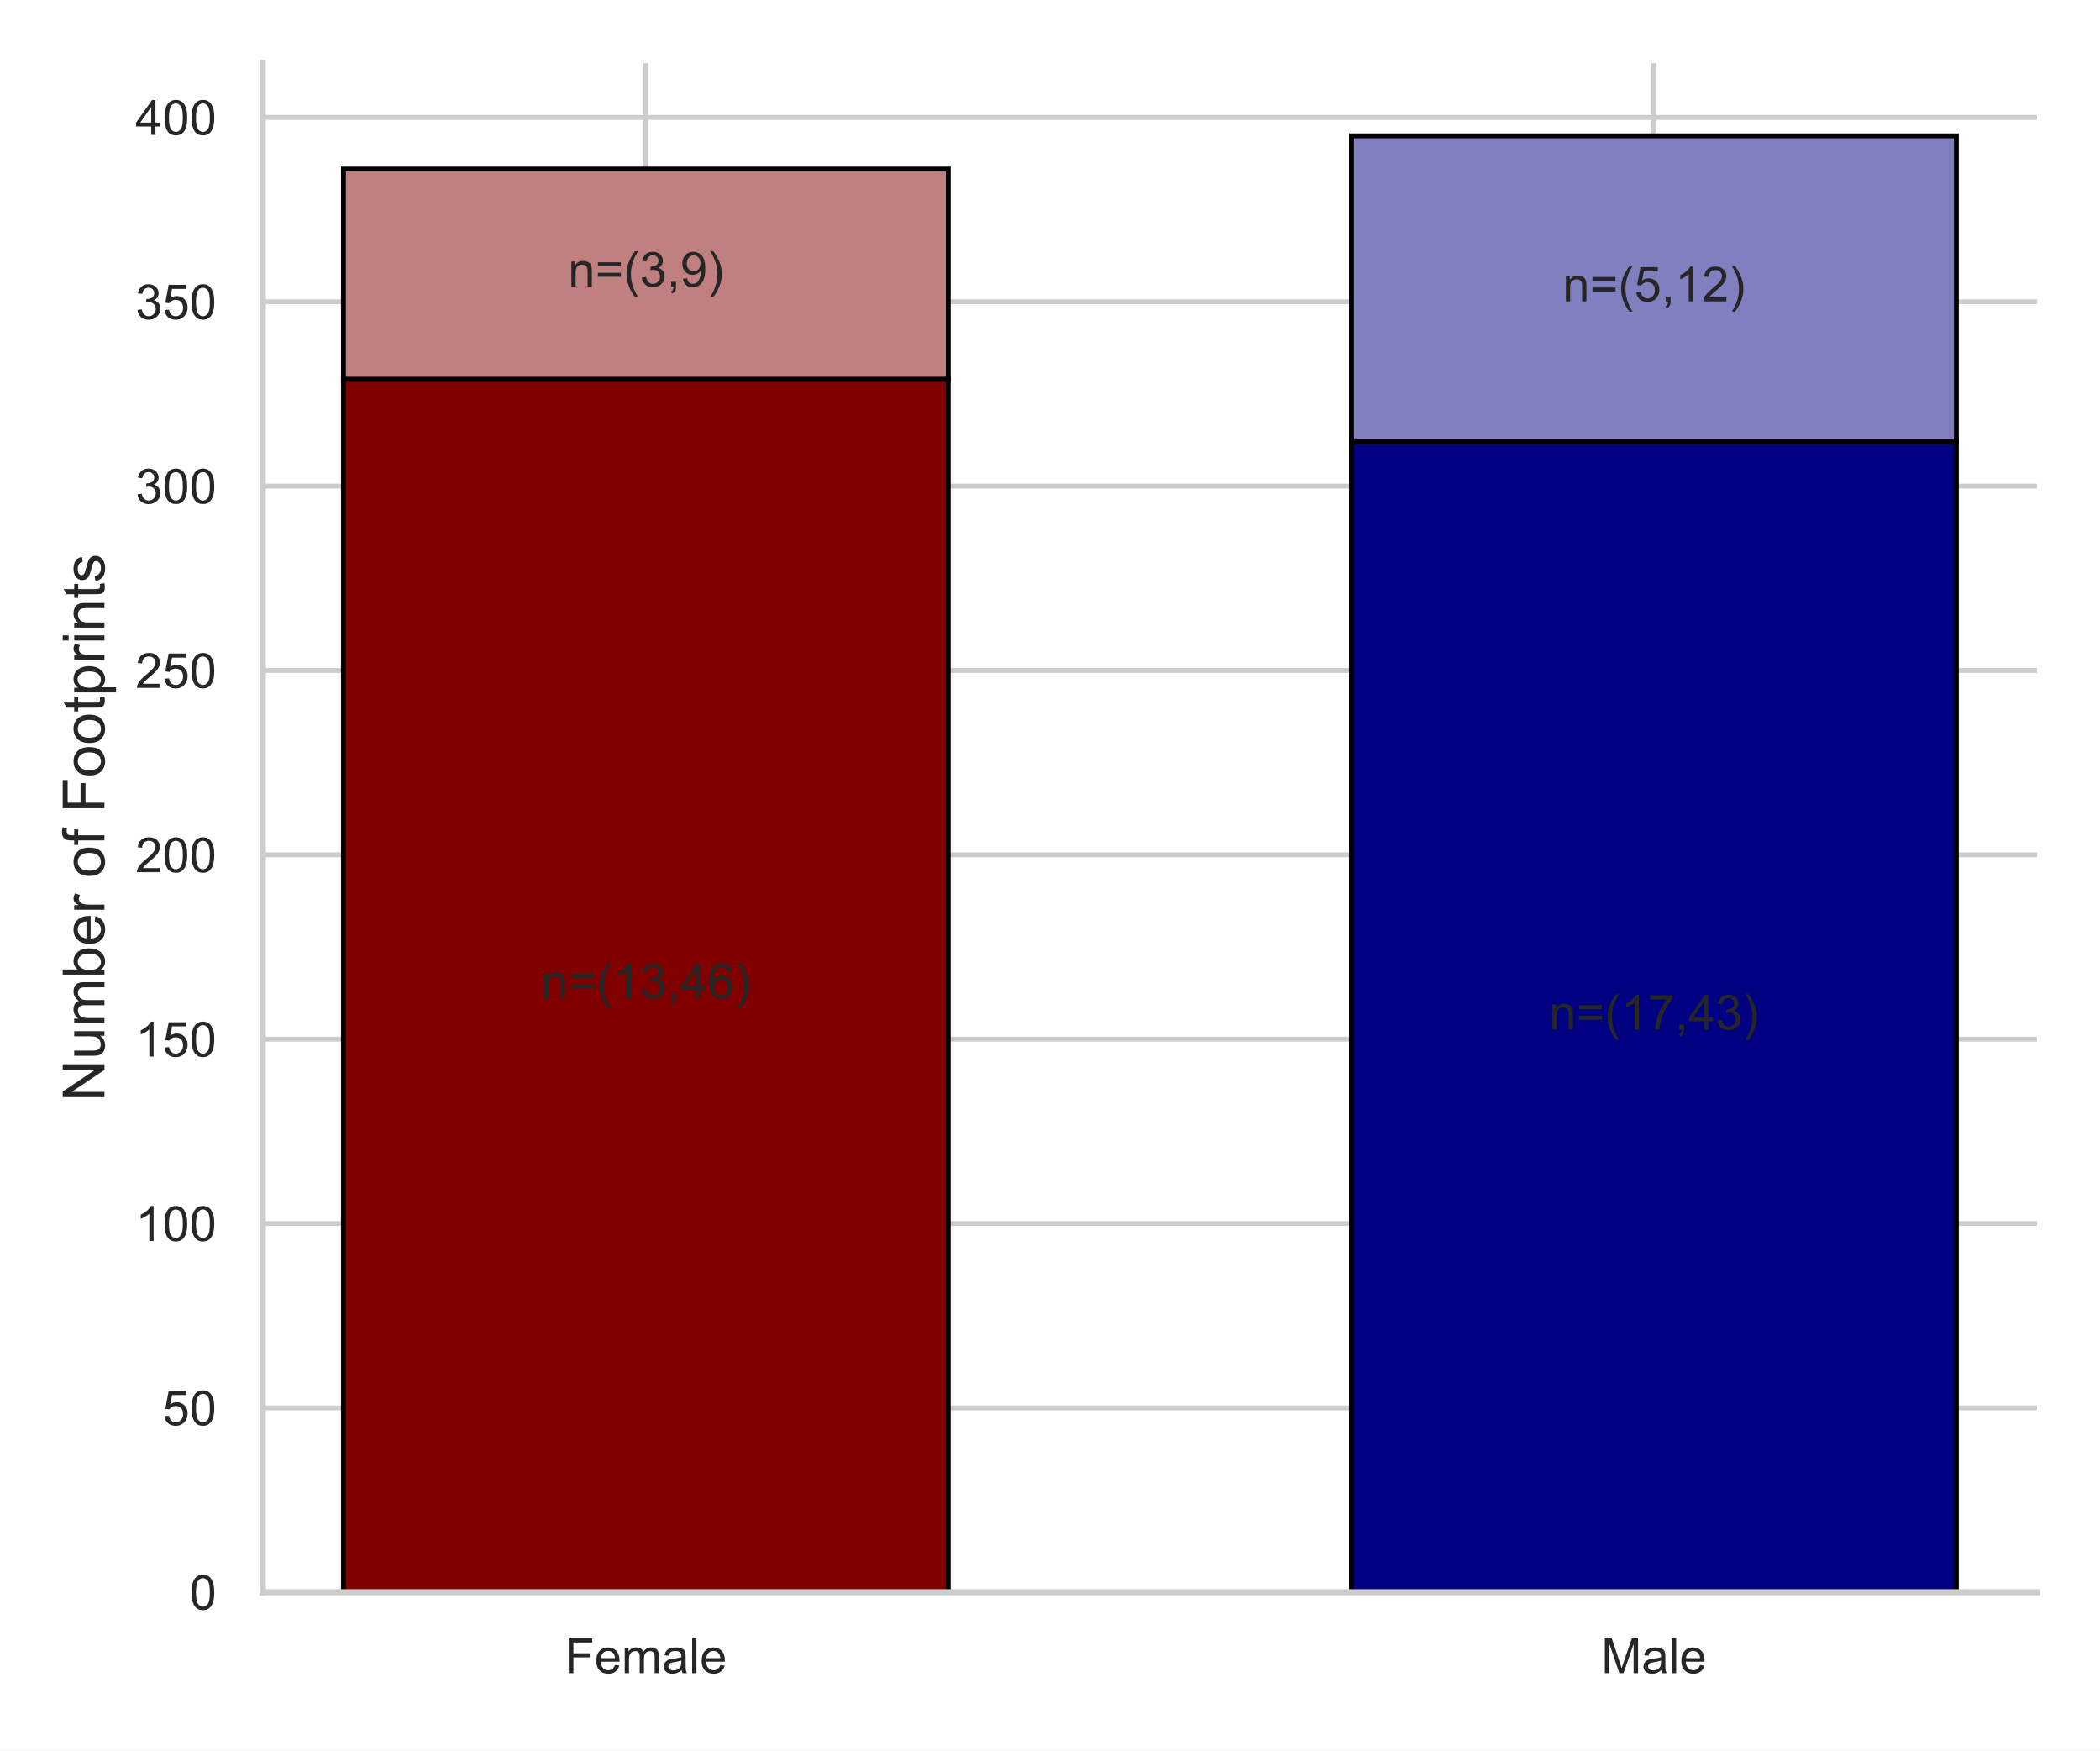
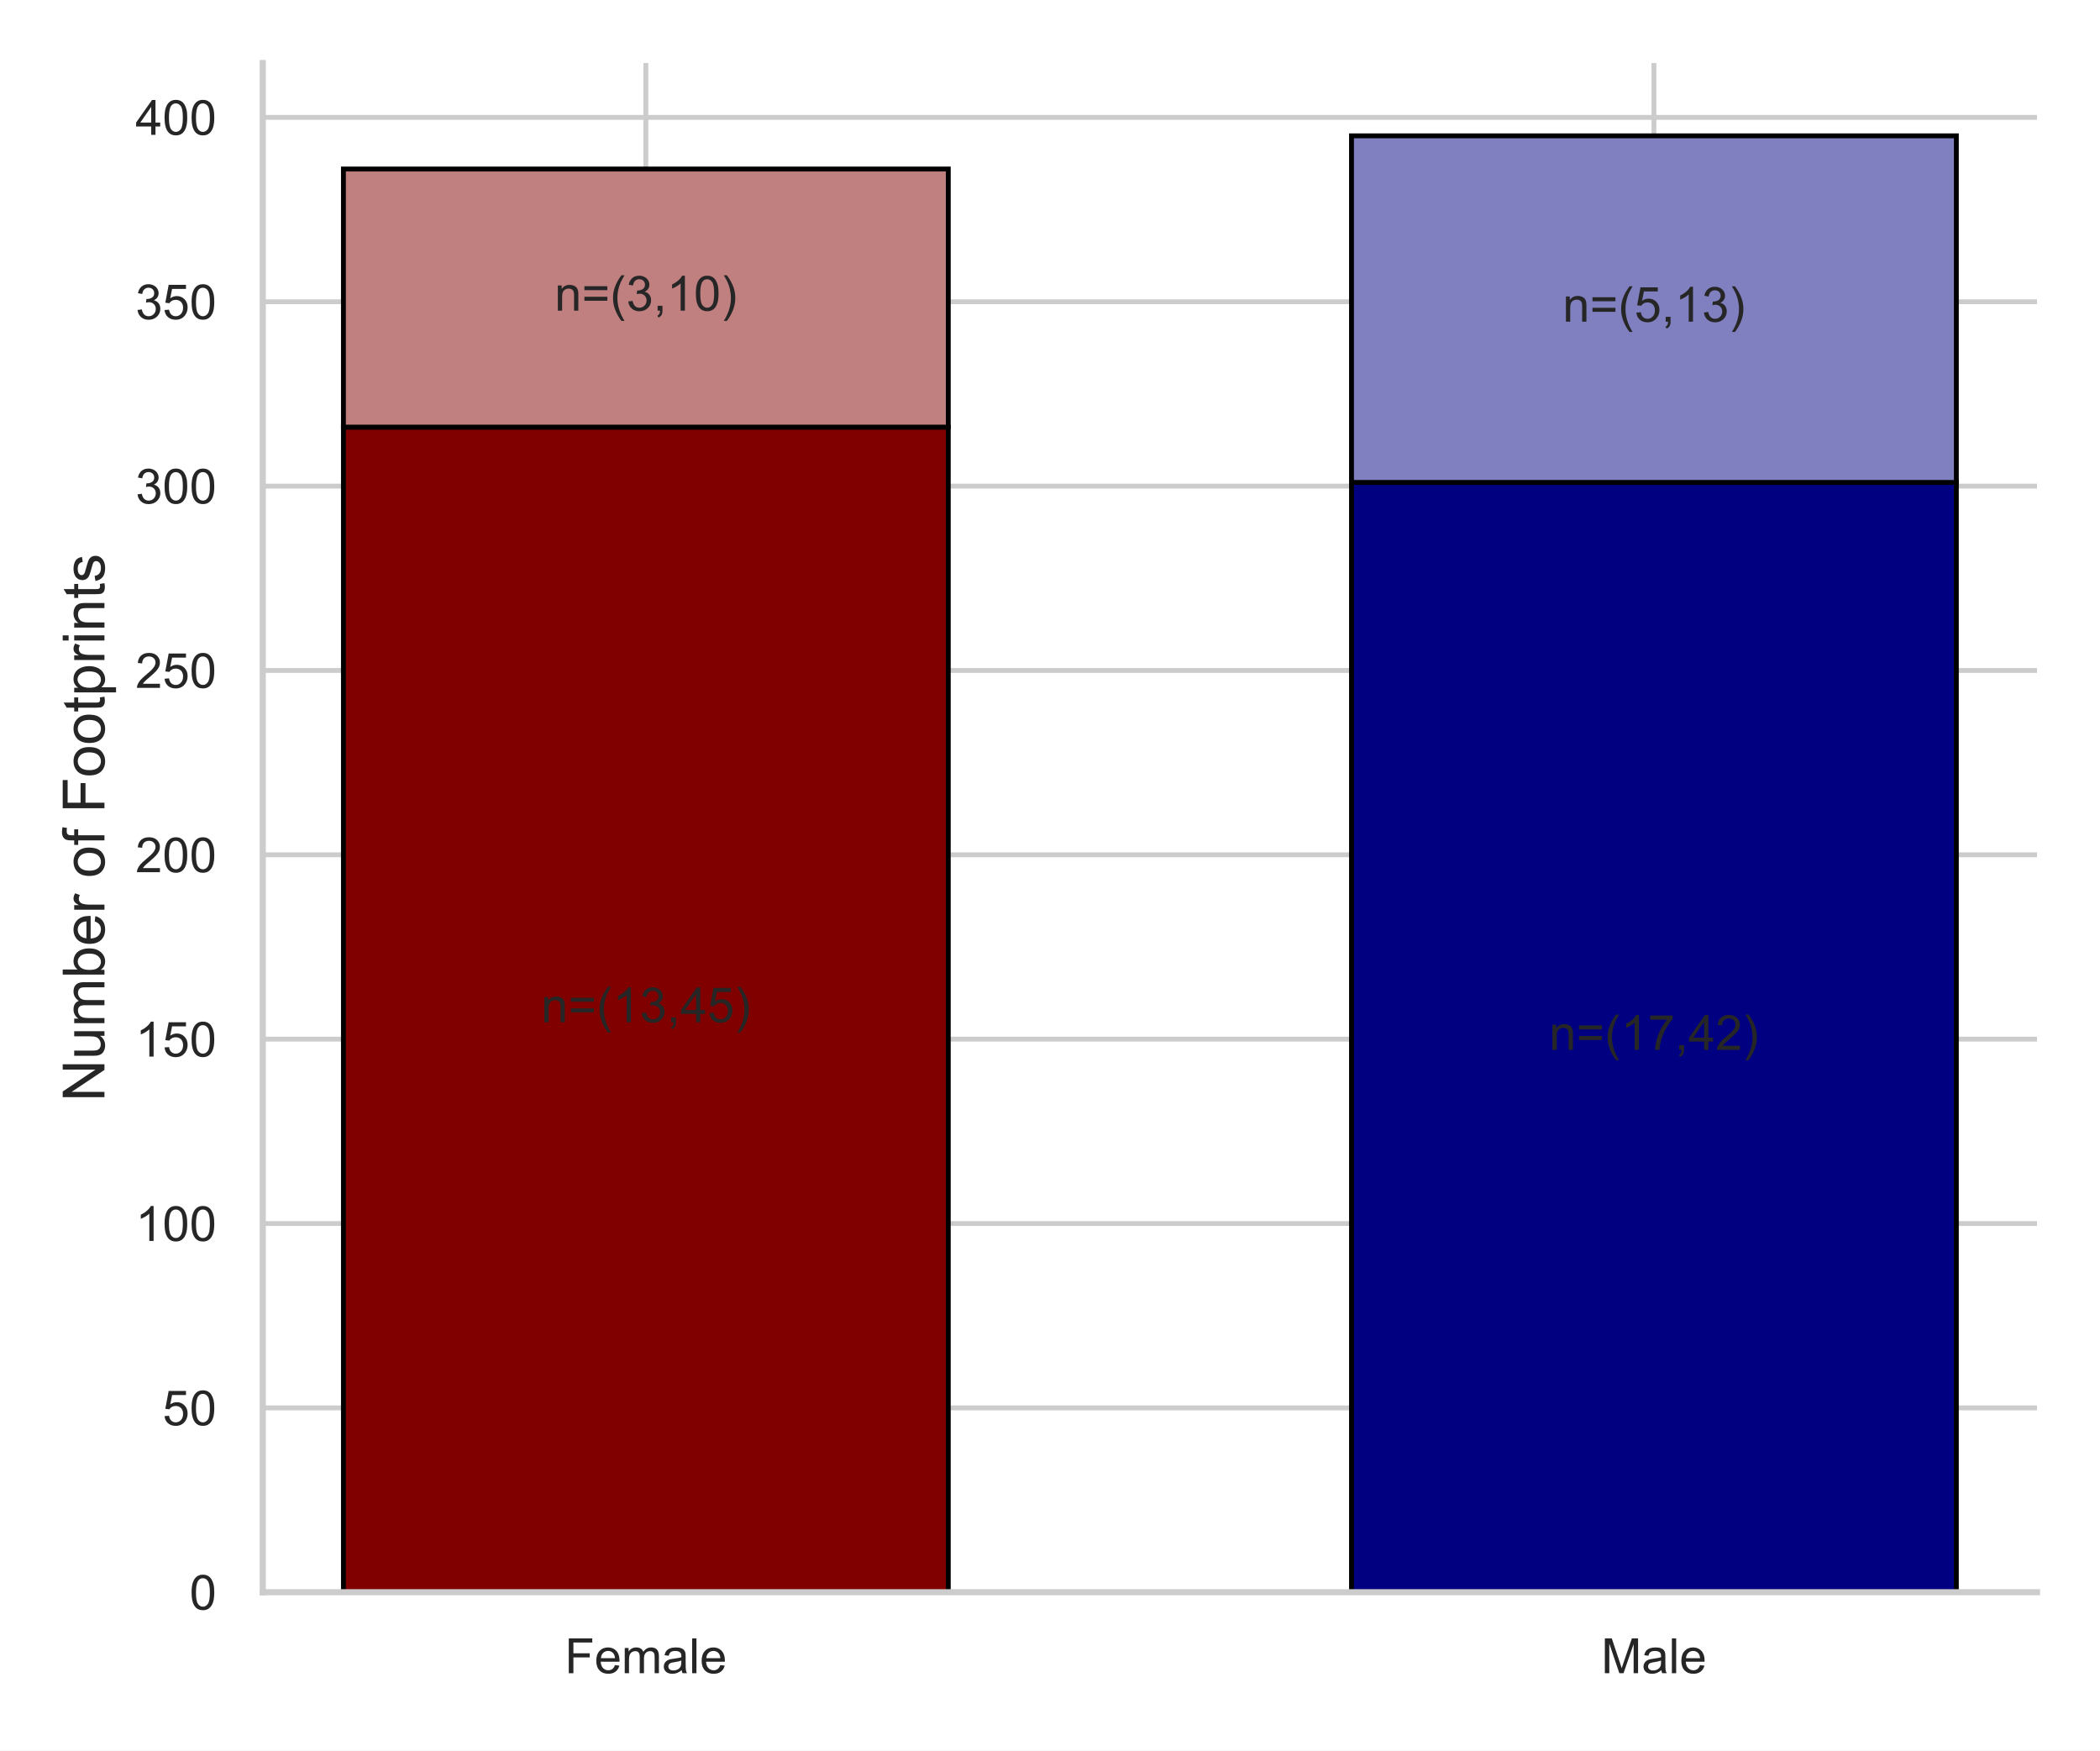
<svg xmlns="http://www.w3.org/2000/svg" xmlns:xlink="http://www.w3.org/1999/xlink" width="432pt" height="360pt" viewBox="0 0 432 360" version="1.1">
  <defs>
    <style type="text/css">*{stroke-linejoin: round; stroke-linecap: butt}</style>
  </defs>
  <g id="figure_1">
    <g id="patch_1">
      <path d="M 0 360  L 432 360  L 432 0  L 0 0  z " style="fill: #ffffff" />
    </g>
    <g id="axes_1">
      <g id="patch_2">
        <path d="M 54.056 327.46  L 419.04 327.46  L 419.04 12.96  L 54.056 12.96  z " style="fill: #ffffff" />
      </g>
      <g id="matplotlib.axis_1">
        <g id="xtick_1">
          <g id="line2d_1">
-             <path d="M 132.86 327.46  L 132.86 12.96  " clip-path="url(#p7fb3a91ba9)" style="fill: none; stroke: #cccccc; stroke-linecap: round" />
+             <path d="M 132.86 327.46  L 132.86 12.96  " clip-path="url(#p484e44c7cb)" style="fill: none; stroke: #cccccc; stroke-linecap: round" />
          </g>
          <g id="text_1">
            <g style="fill: #262626" transform="translate(116.1885 344.1178) scale(0.1 -0.1)">
              <defs>
                <path id="ArialMT-46" d="M 525 0  L 525 4581  L 3616 4581  L 3616 4041  L 1131 4041  L 1131 2622  L 3281 2622  L 3281 2081  L 1131 2081  L 1131 0  L 525 0  z " transform="scale(0.015625)" />
                <path id="ArialMT-65" d="M 2694 1069  L 3275 997  Q 3138 488 2766 206  Q 2394 -75 1816 -75  Q 1088 -75 661 373  Q 234 822 234 1631  Q 234 2469 665 2931  Q 1097 3394 1784 3394  Q 2450 3394 2872 2941  Q 3294 2488 3294 1666  Q 3294 1616 3291 1516  L 816 1516  Q 847 969 1125 678  Q 1403 388 1819 388  Q 2128 388 2347 550  Q 2566 713 2694 1069  z M 847 1978  L 2700 1978  Q 2663 2397 2488 2606  Q 2219 2931 1791 2931  Q 1403 2931 1139 2672  Q 875 2413 847 1978  z " transform="scale(0.015625)" />
                <path id="ArialMT-6d" d="M 422 0  L 422 3319  L 925 3319  L 925 2853  Q 1081 3097 1340 3245  Q 1600 3394 1931 3394  Q 2300 3394 2536 3241  Q 2772 3088 2869 2813  Q 3263 3394 3894 3394  Q 4388 3394 4653 3120  Q 4919 2847 4919 2278  L 4919 0  L 4359 0  L 4359 2091  Q 4359 2428 4304 2576  Q 4250 2725 4106 2815  Q 3963 2906 3769 2906  Q 3419 2906 3187 2673  Q 2956 2441 2956 1928  L 2956 0  L 2394 0  L 2394 2156  Q 2394 2531 2256 2718  Q 2119 2906 1806 2906  Q 1569 2906 1367 2781  Q 1166 2656 1075 2415  Q 984 2175 984 1722  L 984 0  L 422 0  z " transform="scale(0.015625)" />
                <path id="ArialMT-61" d="M 2588 409  Q 2275 144 1986 34  Q 1697 -75 1366 -75  Q 819 -75 525 192  Q 231 459 231 875  Q 231 1119 342 1320  Q 453 1522 633 1644  Q 813 1766 1038 1828  Q 1203 1872 1538 1913  Q 2219 1994 2541 2106  Q 2544 2222 2544 2253  Q 2544 2597 2384 2738  Q 2169 2928 1744 2928  Q 1347 2928 1158 2789  Q 969 2650 878 2297  L 328 2372  Q 403 2725 575 2942  Q 747 3159 1072 3276  Q 1397 3394 1825 3394  Q 2250 3394 2515 3294  Q 2781 3194 2906 3042  Q 3031 2891 3081 2659  Q 3109 2516 3109 2141  L 3109 1391  Q 3109 606 3145 398  Q 3181 191 3288 0  L 2700 0  Q 2613 175 2588 409  z M 2541 1666  Q 2234 1541 1622 1453  Q 1275 1403 1131 1340  Q 988 1278 909 1158  Q 831 1038 831 891  Q 831 666 1001 516  Q 1172 366 1500 366  Q 1825 366 2078 508  Q 2331 650 2450 897  Q 2541 1088 2541 1459  L 2541 1666  z " transform="scale(0.015625)" />
                <path id="ArialMT-6c" d="M 409 0  L 409 4581  L 972 4581  L 972 0  L 409 0  z " transform="scale(0.015625)" />
              </defs>
              <use xlink:href="#ArialMT-46" />
              <use xlink:href="#ArialMT-65" transform="translate(61.08398 0)" />
              <use xlink:href="#ArialMT-6d" transform="translate(116.6992 0)" />
              <use xlink:href="#ArialMT-61" transform="translate(200 0)" />
              <use xlink:href="#ArialMT-6c" transform="translate(255.6152 0)" />
              <use xlink:href="#ArialMT-65" transform="translate(277.832 0)" />
            </g>
          </g>
        </g>
        <g id="xtick_2">
          <g id="line2d_2">
-             <path d="M 340.237 327.46  L 340.237 12.96  " clip-path="url(#p7fb3a91ba9)" style="fill: none; stroke: #cccccc; stroke-linecap: round" />
+             <path d="M 340.237 327.46  L 340.237 12.96  " clip-path="url(#p484e44c7cb)" style="fill: none; stroke: #cccccc; stroke-linecap: round" />
          </g>
          <g id="text_2">
            <g style="fill: #262626" transform="translate(329.4 344.1178) scale(0.1 -0.1)">
              <defs>
                <path id="ArialMT-4d" d="M 475 0  L 475 4581  L 1388 4581  L 2472 1338  Q 2622 884 2691 659  Q 2769 909 2934 1394  L 4031 4581  L 4847 4581  L 4847 0  L 4263 0  L 4263 3834  L 2931 0  L 2384 0  L 1059 3900  L 1059 0  L 475 0  z " transform="scale(0.015625)" />
              </defs>
              <use xlink:href="#ArialMT-4d" />
              <use xlink:href="#ArialMT-61" transform="translate(83.30078 0)" />
              <use xlink:href="#ArialMT-6c" transform="translate(138.916 0)" />
              <use xlink:href="#ArialMT-65" transform="translate(161.1328 0)" />
            </g>
          </g>
        </g>
      </g>
      <g id="matplotlib.axis_2">
        <g id="ytick_1">
          <g id="line2d_3">
-             <path d="M 54.056 327.46  L 419.04 327.46  " clip-path="url(#p7fb3a91ba9)" style="fill: none; stroke: #cccccc; stroke-linecap: round" />
+             <path d="M 54.056 327.46  L 419.04 327.46  " clip-path="url(#p484e44c7cb)" style="fill: none; stroke: #cccccc; stroke-linecap: round" />
          </g>
          <g id="text_3">
            <g style="fill: #262626" transform="translate(38.99531 331.0389) scale(0.1 -0.1)">
              <defs>
                <path id="ArialMT-30" d="M 266 2259  Q 266 3072 433 3567  Q 600 4063 929 4331  Q 1259 4600 1759 4600  Q 2128 4600 2406 4451  Q 2684 4303 2865 4023  Q 3047 3744 3150 3342  Q 3253 2941 3253 2259  Q 3253 1453 3087 958  Q 2922 463 2592 192  Q 2263 -78 1759 -78  Q 1097 -78 719 397  Q 266 969 266 2259  z M 844 2259  Q 844 1131 1108 757  Q 1372 384 1759 384  Q 2147 384 2411 759  Q 2675 1134 2675 2259  Q 2675 3391 2411 3762  Q 2147 4134 1753 4134  Q 1366 4134 1134 3806  Q 844 3388 844 2259  z " transform="scale(0.015625)" />
              </defs>
              <use xlink:href="#ArialMT-30" />
            </g>
          </g>
        </g>
        <g id="ytick_2">
          <g id="line2d_4">
-             <path d="M 54.056 289.546  L 419.04 289.546  " clip-path="url(#p7fb3a91ba9)" style="fill: none; stroke: #cccccc; stroke-linecap: round" />
+             <path d="M 54.056 289.546  L 419.04 289.546  " clip-path="url(#p484e44c7cb)" style="fill: none; stroke: #cccccc; stroke-linecap: round" />
          </g>
          <g id="text_4">
            <g style="fill: #262626" transform="translate(33.43438 293.1245) scale(0.1 -0.1)">
              <defs>
                <path id="ArialMT-35" d="M 266 1200  L 856 1250  Q 922 819 1161 601  Q 1400 384 1738 384  Q 2144 384 2425 690  Q 2706 997 2706 1503  Q 2706 1984 2436 2262  Q 2166 2541 1728 2541  Q 1456 2541 1237 2417  Q 1019 2294 894 2097  L 366 2166  L 809 4519  L 3088 4519  L 3088 3981  L 1259 3981  L 1013 2750  Q 1425 3038 1878 3038  Q 2478 3038 2890 2622  Q 3303 2206 3303 1553  Q 3303 931 2941 478  Q 2500 -78 1738 -78  Q 1113 -78 717 272  Q 322 622 266 1200  z " transform="scale(0.015625)" />
              </defs>
              <use xlink:href="#ArialMT-35" />
              <use xlink:href="#ArialMT-30" transform="translate(55.61523 0)" />
            </g>
          </g>
        </g>
        <g id="ytick_3">
          <g id="line2d_5">
-             <path d="M 54.056 251.631  L 419.04 251.631  " clip-path="url(#p7fb3a91ba9)" style="fill: none; stroke: #cccccc; stroke-linecap: round" />
+             <path d="M 54.056 251.631  L 419.04 251.631  " clip-path="url(#p484e44c7cb)" style="fill: none; stroke: #cccccc; stroke-linecap: round" />
          </g>
          <g id="text_5">
            <g style="fill: #262626" transform="translate(27.87344 255.2101) scale(0.1 -0.1)">
              <defs>
                <path id="ArialMT-31" d="M 2384 0  L 1822 0  L 1822 3584  Q 1619 3391 1289 3197  Q 959 3003 697 2906  L 697 3450  Q 1169 3672 1522 3987  Q 1875 4303 2022 4600  L 2384 4600  L 2384 0  z " transform="scale(0.015625)" />
              </defs>
              <use xlink:href="#ArialMT-31" />
              <use xlink:href="#ArialMT-30" transform="translate(55.61523 0)" />
              <use xlink:href="#ArialMT-30" transform="translate(111.2305 0)" />
            </g>
          </g>
        </g>
        <g id="ytick_4">
          <g id="line2d_6">
-             <path d="M 54.056 213.717  L 419.04 213.717  " clip-path="url(#p7fb3a91ba9)" style="fill: none; stroke: #cccccc; stroke-linecap: round" />
+             <path d="M 54.056 213.717  L 419.04 213.717  " clip-path="url(#p484e44c7cb)" style="fill: none; stroke: #cccccc; stroke-linecap: round" />
          </g>
          <g id="text_6">
            <g style="fill: #262626" transform="translate(27.87344 217.2957) scale(0.1 -0.1)">
              <use xlink:href="#ArialMT-31" />
              <use xlink:href="#ArialMT-35" transform="translate(55.61523 0)" />
              <use xlink:href="#ArialMT-30" transform="translate(111.2305 0)" />
            </g>
          </g>
        </g>
        <g id="ytick_5">
          <g id="line2d_7">
-             <path d="M 54.056 175.802  L 419.04 175.802  " clip-path="url(#p7fb3a91ba9)" style="fill: none; stroke: #cccccc; stroke-linecap: round" />
+             <path d="M 54.056 175.802  L 419.04 175.802  " clip-path="url(#p484e44c7cb)" style="fill: none; stroke: #cccccc; stroke-linecap: round" />
          </g>
          <g id="text_7">
            <g style="fill: #262626" transform="translate(27.87344 179.3813) scale(0.1 -0.1)">
              <defs>
                <path id="ArialMT-32" d="M 3222 541  L 3222 0  L 194 0  Q 188 203 259 391  Q 375 700 629 1000  Q 884 1300 1366 1694  Q 2113 2306 2375 2664  Q 2638 3022 2638 3341  Q 2638 3675 2398 3904  Q 2159 4134 1775 4134  Q 1369 4134 1125 3890  Q 881 3647 878 3216  L 300 3275  Q 359 3922 746 4261  Q 1134 4600 1788 4600  Q 2447 4600 2831 4234  Q 3216 3869 3216 3328  Q 3216 3053 3103 2787  Q 2991 2522 2730 2228  Q 2469 1934 1863 1422  Q 1356 997 1212 845  Q 1069 694 975 541  L 3222 541  z " transform="scale(0.015625)" />
              </defs>
              <use xlink:href="#ArialMT-32" />
              <use xlink:href="#ArialMT-30" transform="translate(55.61523 0)" />
              <use xlink:href="#ArialMT-30" transform="translate(111.2305 0)" />
            </g>
          </g>
        </g>
        <g id="ytick_6">
          <g id="line2d_8">
-             <path d="M 54.056 137.888  L 419.04 137.888  " clip-path="url(#p7fb3a91ba9)" style="fill: none; stroke: #cccccc; stroke-linecap: round" />
+             <path d="M 54.056 137.888  L 419.04 137.888  " clip-path="url(#p484e44c7cb)" style="fill: none; stroke: #cccccc; stroke-linecap: round" />
          </g>
          <g id="text_8">
            <g style="fill: #262626" transform="translate(27.87344 141.4669) scale(0.1 -0.1)">
              <use xlink:href="#ArialMT-32" />
              <use xlink:href="#ArialMT-35" transform="translate(55.61523 0)" />
              <use xlink:href="#ArialMT-30" transform="translate(111.2305 0)" />
            </g>
          </g>
        </g>
        <g id="ytick_7">
          <g id="line2d_9">
-             <path d="M 54.056 99.974  L 419.04 99.974  " clip-path="url(#p7fb3a91ba9)" style="fill: none; stroke: #cccccc; stroke-linecap: round" />
+             <path d="M 54.056 99.974  L 419.04 99.974  " clip-path="url(#p484e44c7cb)" style="fill: none; stroke: #cccccc; stroke-linecap: round" />
          </g>
          <g id="text_9">
            <g style="fill: #262626" transform="translate(27.87344 103.5525) scale(0.1 -0.1)">
              <defs>
                <path id="ArialMT-33" d="M 269 1209  L 831 1284  Q 928 806 1161 595  Q 1394 384 1728 384  Q 2125 384 2398 659  Q 2672 934 2672 1341  Q 2672 1728 2419 1979  Q 2166 2231 1775 2231  Q 1616 2231 1378 2169  L 1441 2663  Q 1497 2656 1531 2656  Q 1891 2656 2178 2843  Q 2466 3031 2466 3422  Q 2466 3731 2256 3934  Q 2047 4138 1716 4138  Q 1388 4138 1169 3931  Q 950 3725 888 3313  L 325 3413  Q 428 3978 793 4289  Q 1159 4600 1703 4600  Q 2078 4600 2393 4439  Q 2709 4278 2876 4000  Q 3044 3722 3044 3409  Q 3044 3113 2884 2869  Q 2725 2625 2413 2481  Q 2819 2388 3044 2092  Q 3269 1797 3269 1353  Q 3269 753 2831 336  Q 2394 -81 1725 -81  Q 1122 -81 723 278  Q 325 638 269 1209  z " transform="scale(0.015625)" />
              </defs>
              <use xlink:href="#ArialMT-33" />
              <use xlink:href="#ArialMT-30" transform="translate(55.61523 0)" />
              <use xlink:href="#ArialMT-30" transform="translate(111.2305 0)" />
            </g>
          </g>
        </g>
        <g id="ytick_8">
          <g id="line2d_10">
-             <path d="M 54.056 62.059  L 419.04 62.059  " clip-path="url(#p7fb3a91ba9)" style="fill: none; stroke: #cccccc; stroke-linecap: round" />
+             <path d="M 54.056 62.059  L 419.04 62.059  " clip-path="url(#p484e44c7cb)" style="fill: none; stroke: #cccccc; stroke-linecap: round" />
          </g>
          <g id="text_10">
            <g style="fill: #262626" transform="translate(27.87344 65.63806) scale(0.1 -0.1)">
              <use xlink:href="#ArialMT-33" />
              <use xlink:href="#ArialMT-35" transform="translate(55.61523 0)" />
              <use xlink:href="#ArialMT-30" transform="translate(111.2305 0)" />
            </g>
          </g>
        </g>
        <g id="ytick_9">
          <g id="line2d_11">
-             <path d="M 54.056 24.145  L 419.04 24.145  " clip-path="url(#p7fb3a91ba9)" style="fill: none; stroke: #cccccc; stroke-linecap: round" />
+             <path d="M 54.056 24.145  L 419.04 24.145  " clip-path="url(#p484e44c7cb)" style="fill: none; stroke: #cccccc; stroke-linecap: round" />
          </g>
          <g id="text_11">
            <g style="fill: #262626" transform="translate(27.87344 27.72366) scale(0.1 -0.1)">
              <defs>
                <path id="ArialMT-34" d="M 2069 0  L 2069 1097  L 81 1097  L 81 1613  L 2172 4581  L 2631 4581  L 2631 1613  L 3250 1613  L 3250 1097  L 2631 1097  L 2631 0  L 2069 0  z M 2069 1613  L 2069 3678  L 634 1613  L 2069 1613  z " transform="scale(0.015625)" />
              </defs>
              <use xlink:href="#ArialMT-34" />
              <use xlink:href="#ArialMT-30" transform="translate(55.61523 0)" />
              <use xlink:href="#ArialMT-30" transform="translate(111.2305 0)" />
            </g>
          </g>
        </g>
        <g id="text_12">
          <g style="fill: #262626" transform="translate(21.48844 226.5613) rotate(-90) scale(0.12 -0.12)">
            <defs>
              <path id="ArialMT-4e" d="M 488 0  L 488 4581  L 1109 4581  L 3516 984  L 3516 4581  L 4097 4581  L 4097 0  L 3475 0  L 1069 3600  L 1069 0  L 488 0  z " transform="scale(0.015625)" />
              <path id="ArialMT-75" d="M 2597 0  L 2597 488  Q 2209 -75 1544 -75  Q 1250 -75 995 37  Q 741 150 617 320  Q 494 491 444 738  Q 409 903 409 1263  L 409 3319  L 972 3319  L 972 1478  Q 972 1038 1006 884  Q 1059 663 1231 536  Q 1403 409 1656 409  Q 1909 409 2131 539  Q 2353 669 2445 892  Q 2538 1116 2538 1541  L 2538 3319  L 3100 3319  L 3100 0  L 2597 0  z " transform="scale(0.015625)" />
              <path id="ArialMT-62" d="M 941 0  L 419 0  L 419 4581  L 981 4581  L 981 2947  Q 1338 3394 1891 3394  Q 2197 3394 2470 3270  Q 2744 3147 2920 2923  Q 3097 2700 3197 2384  Q 3297 2069 3297 1709  Q 3297 856 2875 390  Q 2453 -75 1863 -75  Q 1275 -75 941 416  L 941 0  z M 934 1684  Q 934 1088 1097 822  Q 1363 388 1816 388  Q 2184 388 2453 708  Q 2722 1028 2722 1663  Q 2722 2313 2464 2622  Q 2206 2931 1841 2931  Q 1472 2931 1203 2611  Q 934 2291 934 1684  z " transform="scale(0.015625)" />
              <path id="ArialMT-72" d="M 416 0  L 416 3319  L 922 3319  L 922 2816  Q 1116 3169 1280 3281  Q 1444 3394 1641 3394  Q 1925 3394 2219 3213  L 2025 2691  Q 1819 2813 1613 2813  Q 1428 2813 1281 2702  Q 1134 2591 1072 2394  Q 978 2094 978 1738  L 978 0  L 416 0  z " transform="scale(0.015625)" />
              <path id="ArialMT-20" transform="scale(0.015625)" />
              <path id="ArialMT-6f" d="M 213 1659  Q 213 2581 725 3025  Q 1153 3394 1769 3394  Q 2453 3394 2887 2945  Q 3322 2497 3322 1706  Q 3322 1066 3130 698  Q 2938 331 2570 128  Q 2203 -75 1769 -75  Q 1072 -75 642 372  Q 213 819 213 1659  z M 791 1659  Q 791 1022 1069 705  Q 1347 388 1769 388  Q 2188 388 2466 706  Q 2744 1025 2744 1678  Q 2744 2294 2464 2611  Q 2184 2928 1769 2928  Q 1347 2928 1069 2612  Q 791 2297 791 1659  z " transform="scale(0.015625)" />
              <path id="ArialMT-66" d="M 556 0  L 556 2881  L 59 2881  L 59 3319  L 556 3319  L 556 3672  Q 556 4006 616 4169  Q 697 4388 901 4523  Q 1106 4659 1475 4659  Q 1713 4659 2000 4603  L 1916 4113  Q 1741 4144 1584 4144  Q 1328 4144 1222 4034  Q 1116 3925 1116 3625  L 1116 3319  L 1763 3319  L 1763 2881  L 1116 2881  L 1116 0  L 556 0  z " transform="scale(0.015625)" />
              <path id="ArialMT-74" d="M 1650 503  L 1731 6  Q 1494 -44 1306 -44  Q 1000 -44 831 53  Q 663 150 594 308  Q 525 466 525 972  L 525 2881  L 113 2881  L 113 3319  L 525 3319  L 525 4141  L 1084 4478  L 1084 3319  L 1650 3319  L 1650 2881  L 1084 2881  L 1084 941  Q 1084 700 1114 631  Q 1144 563 1211 522  Q 1278 481 1403 481  Q 1497 481 1650 503  z " transform="scale(0.015625)" />
              <path id="ArialMT-70" d="M 422 -1272  L 422 3319  L 934 3319  L 934 2888  Q 1116 3141 1344 3267  Q 1572 3394 1897 3394  Q 2322 3394 2647 3175  Q 2972 2956 3137 2557  Q 3303 2159 3303 1684  Q 3303 1175 3120 767  Q 2938 359 2589 142  Q 2241 -75 1856 -75  Q 1575 -75 1351 44  Q 1128 163 984 344  L 984 -1272  L 422 -1272  z M 931 1641  Q 931 1000 1190 694  Q 1450 388 1819 388  Q 2194 388 2461 705  Q 2728 1022 2728 1688  Q 2728 2322 2467 2637  Q 2206 2953 1844 2953  Q 1484 2953 1207 2617  Q 931 2281 931 1641  z " transform="scale(0.015625)" />
              <path id="ArialMT-69" d="M 425 3934  L 425 4581  L 988 4581  L 988 3934  L 425 3934  z M 425 0  L 425 3319  L 988 3319  L 988 0  L 425 0  z " transform="scale(0.015625)" />
              <path id="ArialMT-6e" d="M 422 0  L 422 3319  L 928 3319  L 928 2847  Q 1294 3394 1984 3394  Q 2284 3394 2536 3286  Q 2788 3178 2913 3003  Q 3038 2828 3088 2588  Q 3119 2431 3119 2041  L 3119 0  L 2556 0  L 2556 2019  Q 2556 2363 2490 2533  Q 2425 2703 2258 2804  Q 2091 2906 1866 2906  Q 1506 2906 1245 2678  Q 984 2450 984 1813  L 984 0  L 422 0  z " transform="scale(0.015625)" />
              <path id="ArialMT-73" d="M 197 991  L 753 1078  Q 800 744 1014 566  Q 1228 388 1613 388  Q 2000 388 2187 545  Q 2375 703 2375 916  Q 2375 1106 2209 1216  Q 2094 1291 1634 1406  Q 1016 1563 777 1677  Q 538 1791 414 1992  Q 291 2194 291 2438  Q 291 2659 392 2848  Q 494 3038 669 3163  Q 800 3259 1026 3326  Q 1253 3394 1513 3394  Q 1903 3394 2198 3281  Q 2494 3169 2634 2976  Q 2775 2784 2828 2463  L 2278 2388  Q 2241 2644 2061 2787  Q 1881 2931 1553 2931  Q 1166 2931 1000 2803  Q 834 2675 834 2503  Q 834 2394 903 2306  Q 972 2216 1119 2156  Q 1203 2125 1616 2013  Q 2213 1853 2448 1751  Q 2684 1650 2818 1456  Q 2953 1263 2953 975  Q 2953 694 2789 445  Q 2625 197 2315 61  Q 2006 -75 1616 -75  Q 969 -75 630 194  Q 291 463 197 991  z " transform="scale(0.015625)" />
            </defs>
            <use xlink:href="#ArialMT-4e" />
            <use xlink:href="#ArialMT-75" transform="translate(72.2168 0)" />
            <use xlink:href="#ArialMT-6d" transform="translate(127.832 0)" />
            <use xlink:href="#ArialMT-62" transform="translate(211.1328 0)" />
            <use xlink:href="#ArialMT-65" transform="translate(266.748 0)" />
            <use xlink:href="#ArialMT-72" transform="translate(322.3633 0)" />
            <use xlink:href="#ArialMT-20" transform="translate(355.6641 0)" />
            <use xlink:href="#ArialMT-6f" transform="translate(383.4473 0)" />
            <use xlink:href="#ArialMT-66" transform="translate(439.0625 0)" />
            <use xlink:href="#ArialMT-20" transform="translate(466.8457 0)" />
            <use xlink:href="#ArialMT-46" transform="translate(494.6289 0)" />
            <use xlink:href="#ArialMT-6f" transform="translate(555.7129 0)" />
            <use xlink:href="#ArialMT-6f" transform="translate(611.3281 0)" />
            <use xlink:href="#ArialMT-74" transform="translate(666.9434 0)" />
            <use xlink:href="#ArialMT-70" transform="translate(694.7266 0)" />
            <use xlink:href="#ArialMT-72" transform="translate(750.3418 0)" />
            <use xlink:href="#ArialMT-69" transform="translate(783.6426 0)" />
            <use xlink:href="#ArialMT-6e" transform="translate(805.8594 0)" />
            <use xlink:href="#ArialMT-74" transform="translate(861.4746 0)" />
            <use xlink:href="#ArialMT-73" transform="translate(889.2578 0)" />
          </g>
        </g>
      </g>
      <g id="patch_3">
-         <path d="M 70.646 327.46  L 195.073 327.46  L 195.073 77.983  L 70.646 77.983  z " clip-path="url(#p7fb3a91ba9)" style="fill: #800000; stroke: #000000; stroke-linejoin: miter" />
+         <path d="M 70.646 327.46  L 195.073 327.46  L 195.073 87.841  L 70.646 87.841  z " clip-path="url(#p484e44c7cb)" style="fill: #800000; stroke: #000000; stroke-linejoin: miter" />
      </g>
      <g id="patch_4">
-         <path d="M 278.024 327.46  L 402.45 327.46  L 402.45 90.874  L 278.024 90.874  z " clip-path="url(#p7fb3a91ba9)" style="fill: #000080; stroke: #000000; stroke-linejoin: miter" />
+         <path d="M 278.024 327.46  L 402.45 327.46  L 402.45 99.215  L 278.024 99.215  z " clip-path="url(#p484e44c7cb)" style="fill: #000080; stroke: #000000; stroke-linejoin: miter" />
      </g>
      <g id="patch_5">
-         <path d="M 70.646 77.983  L 195.073 77.983  L 195.073 34.761  L 70.646 34.761  z " clip-path="url(#p7fb3a91ba9)" style="fill: #c08080; stroke: #000000; stroke-linejoin: miter" />
+         <path d="M 70.646 87.841  L 195.073 87.841  L 195.073 34.761  L 70.646 34.761  z " clip-path="url(#p484e44c7cb)" style="fill: #c08080; stroke: #000000; stroke-linejoin: miter" />
      </g>
      <g id="patch_6">
-         <path d="M 278.024 90.874  L 402.45 90.874  L 402.45 27.936  L 278.024 27.936  z " clip-path="url(#p7fb3a91ba9)" style="fill: #8080c0; stroke: #000000; stroke-linejoin: miter" />
+         <path d="M 278.024 99.215  L 402.45 99.215  L 402.45 27.936  L 278.024 27.936  z " clip-path="url(#p484e44c7cb)" style="fill: #8080c0; stroke: #000000; stroke-linejoin: miter" />
      </g>
      <g id="patch_7">
        <path d="M 54.056 327.46  L 54.056 12.96  " style="fill: none; stroke: #cccccc; stroke-width: 1.25; stroke-linejoin: miter; stroke-linecap: square" />
      </g>
      <g id="patch_8">
        <path d="M 54.056 327.46  L 419.04 327.46  " style="fill: none; stroke: #cccccc; stroke-width: 1.25; stroke-linejoin: miter; stroke-linecap: square" />
      </g>
      <g id="text_13">
-         <g style="fill: #262626" transform="translate(111.3182 205.3091) scale(0.1 -0.1)">
+         <g style="fill: #262626" transform="translate(111.3182 210.238) scale(0.1 -0.1)">
          <defs>
            <path id="ArialMT-3d" d="M 3381 2694  L 356 2694  L 356 3219  L 3381 3219  L 3381 2694  z M 3381 1303  L 356 1303  L 356 1828  L 3381 1828  L 3381 1303  z " transform="scale(0.015625)" />
            <path id="ArialMT-28" d="M 1497 -1347  Q 1031 -759 709 28  Q 388 816 388 1659  Q 388 2403 628 3084  Q 909 3875 1497 4659  L 1900 4659  Q 1522 4009 1400 3731  Q 1209 3300 1100 2831  Q 966 2247 966 1656  Q 966 153 1900 -1347  L 1497 -1347  z " transform="scale(0.015625)" />
            <path id="ArialMT-2c" d="M 569 0  L 569 641  L 1209 641  L 1209 0  Q 1209 -353 1084 -570  Q 959 -788 688 -906  L 531 -666  Q 709 -588 793 -436  Q 878 -284 888 0  L 569 0  z " transform="scale(0.015625)" />
-             <path id="ArialMT-36" d="M 3184 3459  L 2625 3416  Q 2550 3747 2413 3897  Q 2184 4138 1850 4138  Q 1581 4138 1378 3988  Q 1113 3794 959 3422  Q 806 3050 800 2363  Q 1003 2672 1297 2822  Q 1591 2972 1913 2972  Q 2475 2972 2870 2558  Q 3266 2144 3266 1488  Q 3266 1056 3080 686  Q 2894 316 2569 119  Q 2244 -78 1831 -78  Q 1128 -78 684 439  Q 241 956 241 2144  Q 241 3472 731 4075  Q 1159 4600 1884 4600  Q 2425 4600 2770 4297  Q 3116 3994 3184 3459  z M 888 1484  Q 888 1194 1011 928  Q 1134 663 1356 523  Q 1578 384 1822 384  Q 2178 384 2434 671  Q 2691 959 2691 1453  Q 2691 1928 2437 2201  Q 2184 2475 1800 2475  Q 1419 2475 1153 2201  Q 888 1928 888 1484  z " transform="scale(0.015625)" />
            <path id="ArialMT-29" d="M 791 -1347  L 388 -1347  Q 1322 153 1322 1656  Q 1322 2244 1188 2822  Q 1081 3291 891 3722  Q 769 4003 388 4659  L 791 4659  Q 1378 3875 1659 3084  Q 1900 2403 1900 1659  Q 1900 816 1576 28  Q 1253 -759 791 -1347  z " transform="scale(0.015625)" />
          </defs>
          <use xlink:href="#ArialMT-6e" />
          <use xlink:href="#ArialMT-3d" transform="translate(55.61523 0)" />
          <use xlink:href="#ArialMT-28" transform="translate(114.0137 0)" />
          <use xlink:href="#ArialMT-31" transform="translate(147.3145 0)" />
          <use xlink:href="#ArialMT-33" transform="translate(202.9297 0)" />
          <use xlink:href="#ArialMT-2c" transform="translate(258.5449 0)" />
          <use xlink:href="#ArialMT-34" transform="translate(286.3281 0)" />
-           <use xlink:href="#ArialMT-36" transform="translate(341.9434 0)" />
+           <use xlink:href="#ArialMT-35" transform="translate(341.9434 0)" />
          <use xlink:href="#ArialMT-29" transform="translate(397.5586 0)" />
        </g>
      </g>
      <g id="text_14">
-         <g style="fill: #262626" transform="translate(318.6953 211.7546) scale(0.1 -0.1)">
+         <g style="fill: #262626" transform="translate(318.6953 215.9251) scale(0.1 -0.1)">
          <defs>
            <path id="ArialMT-37" d="M 303 3981  L 303 4522  L 3269 4522  L 3269 4084  Q 2831 3619 2401 2847  Q 1972 2075 1738 1259  Q 1569 684 1522 0  L 944 0  Q 953 541 1156 1306  Q 1359 2072 1739 2783  Q 2119 3494 2547 3981  L 303 3981  z " transform="scale(0.015625)" />
          </defs>
          <use xlink:href="#ArialMT-6e" />
          <use xlink:href="#ArialMT-3d" transform="translate(55.61523 0)" />
          <use xlink:href="#ArialMT-28" transform="translate(114.0137 0)" />
          <use xlink:href="#ArialMT-31" transform="translate(147.3145 0)" />
          <use xlink:href="#ArialMT-37" transform="translate(202.9297 0)" />
          <use xlink:href="#ArialMT-2c" transform="translate(258.5449 0)" />
          <use xlink:href="#ArialMT-34" transform="translate(286.3281 0)" />
-           <use xlink:href="#ArialMT-33" transform="translate(341.9434 0)" />
+           <use xlink:href="#ArialMT-32" transform="translate(341.9434 0)" />
          <use xlink:href="#ArialMT-29" transform="translate(397.5586 0)" />
        </g>
      </g>
      <g id="text_15">
-         <g style="fill: #262626" transform="translate(116.8791 58.95949) scale(0.1 -0.1)">
-           <defs>
-             <path id="ArialMT-39" d="M 350 1059  L 891 1109  Q 959 728 1153 556  Q 1347 384 1650 384  Q 1909 384 2104 503  Q 2300 622 2425 820  Q 2550 1019 2634 1356  Q 2719 1694 2719 2044  Q 2719 2081 2716 2156  Q 2547 1888 2255 1720  Q 1963 1553 1622 1553  Q 1053 1553 659 1965  Q 266 2378 266 3053  Q 266 3750 677 4175  Q 1088 4600 1706 4600  Q 2153 4600 2523 4359  Q 2894 4119 3086 3673  Q 3278 3228 3278 2384  Q 3278 1506 3087 986  Q 2897 466 2520 194  Q 2144 -78 1638 -78  Q 1100 -78 759 220  Q 419 519 350 1059  z M 2653 3081  Q 2653 3566 2395 3850  Q 2138 4134 1775 4134  Q 1400 4134 1122 3828  Q 844 3522 844 3034  Q 844 2597 1108 2323  Q 1372 2050 1759 2050  Q 2150 2050 2401 2323  Q 2653 2597 2653 3081  z " transform="scale(0.015625)" />
-           </defs>
+         <g style="fill: #262626" transform="translate(114.0986 63.88837) scale(0.1 -0.1)">
          <use xlink:href="#ArialMT-6e" />
          <use xlink:href="#ArialMT-3d" transform="translate(55.61523 0)" />
          <use xlink:href="#ArialMT-28" transform="translate(114.0137 0)" />
          <use xlink:href="#ArialMT-33" transform="translate(147.3145 0)" />
          <use xlink:href="#ArialMT-2c" transform="translate(202.9297 0)" />
-           <use xlink:href="#ArialMT-39" transform="translate(230.7129 0)" />
-           <use xlink:href="#ArialMT-29" transform="translate(286.3281 0)" />
+           <use xlink:href="#ArialMT-31" transform="translate(230.7129 0)" />
+           <use xlink:href="#ArialMT-30" transform="translate(286.3281 0)" />
+           <use xlink:href="#ArialMT-29" transform="translate(341.9434 0)" />
        </g>
      </g>
      <g id="text_16">
-         <g style="fill: #262626" transform="translate(321.4758 61.99265) scale(0.1 -0.1)">
+         <g style="fill: #262626" transform="translate(321.4758 66.16323) scale(0.1 -0.1)">
          <use xlink:href="#ArialMT-6e" />
          <use xlink:href="#ArialMT-3d" transform="translate(55.61523 0)" />
          <use xlink:href="#ArialMT-28" transform="translate(114.0137 0)" />
          <use xlink:href="#ArialMT-35" transform="translate(147.3145 0)" />
          <use xlink:href="#ArialMT-2c" transform="translate(202.9297 0)" />
          <use xlink:href="#ArialMT-31" transform="translate(230.7129 0)" />
-           <use xlink:href="#ArialMT-32" transform="translate(286.3281 0)" />
+           <use xlink:href="#ArialMT-33" transform="translate(286.3281 0)" />
          <use xlink:href="#ArialMT-29" transform="translate(341.9434 0)" />
        </g>
      </g>
    </g>
  </g>
  <defs>
-     <clipPath id="p7fb3a91ba9">
+     <clipPath id="p484e44c7cb">
      <rect x="54.056" y="12.96" width="364.984" height="314.5" />
    </clipPath>
  </defs>
</svg>
